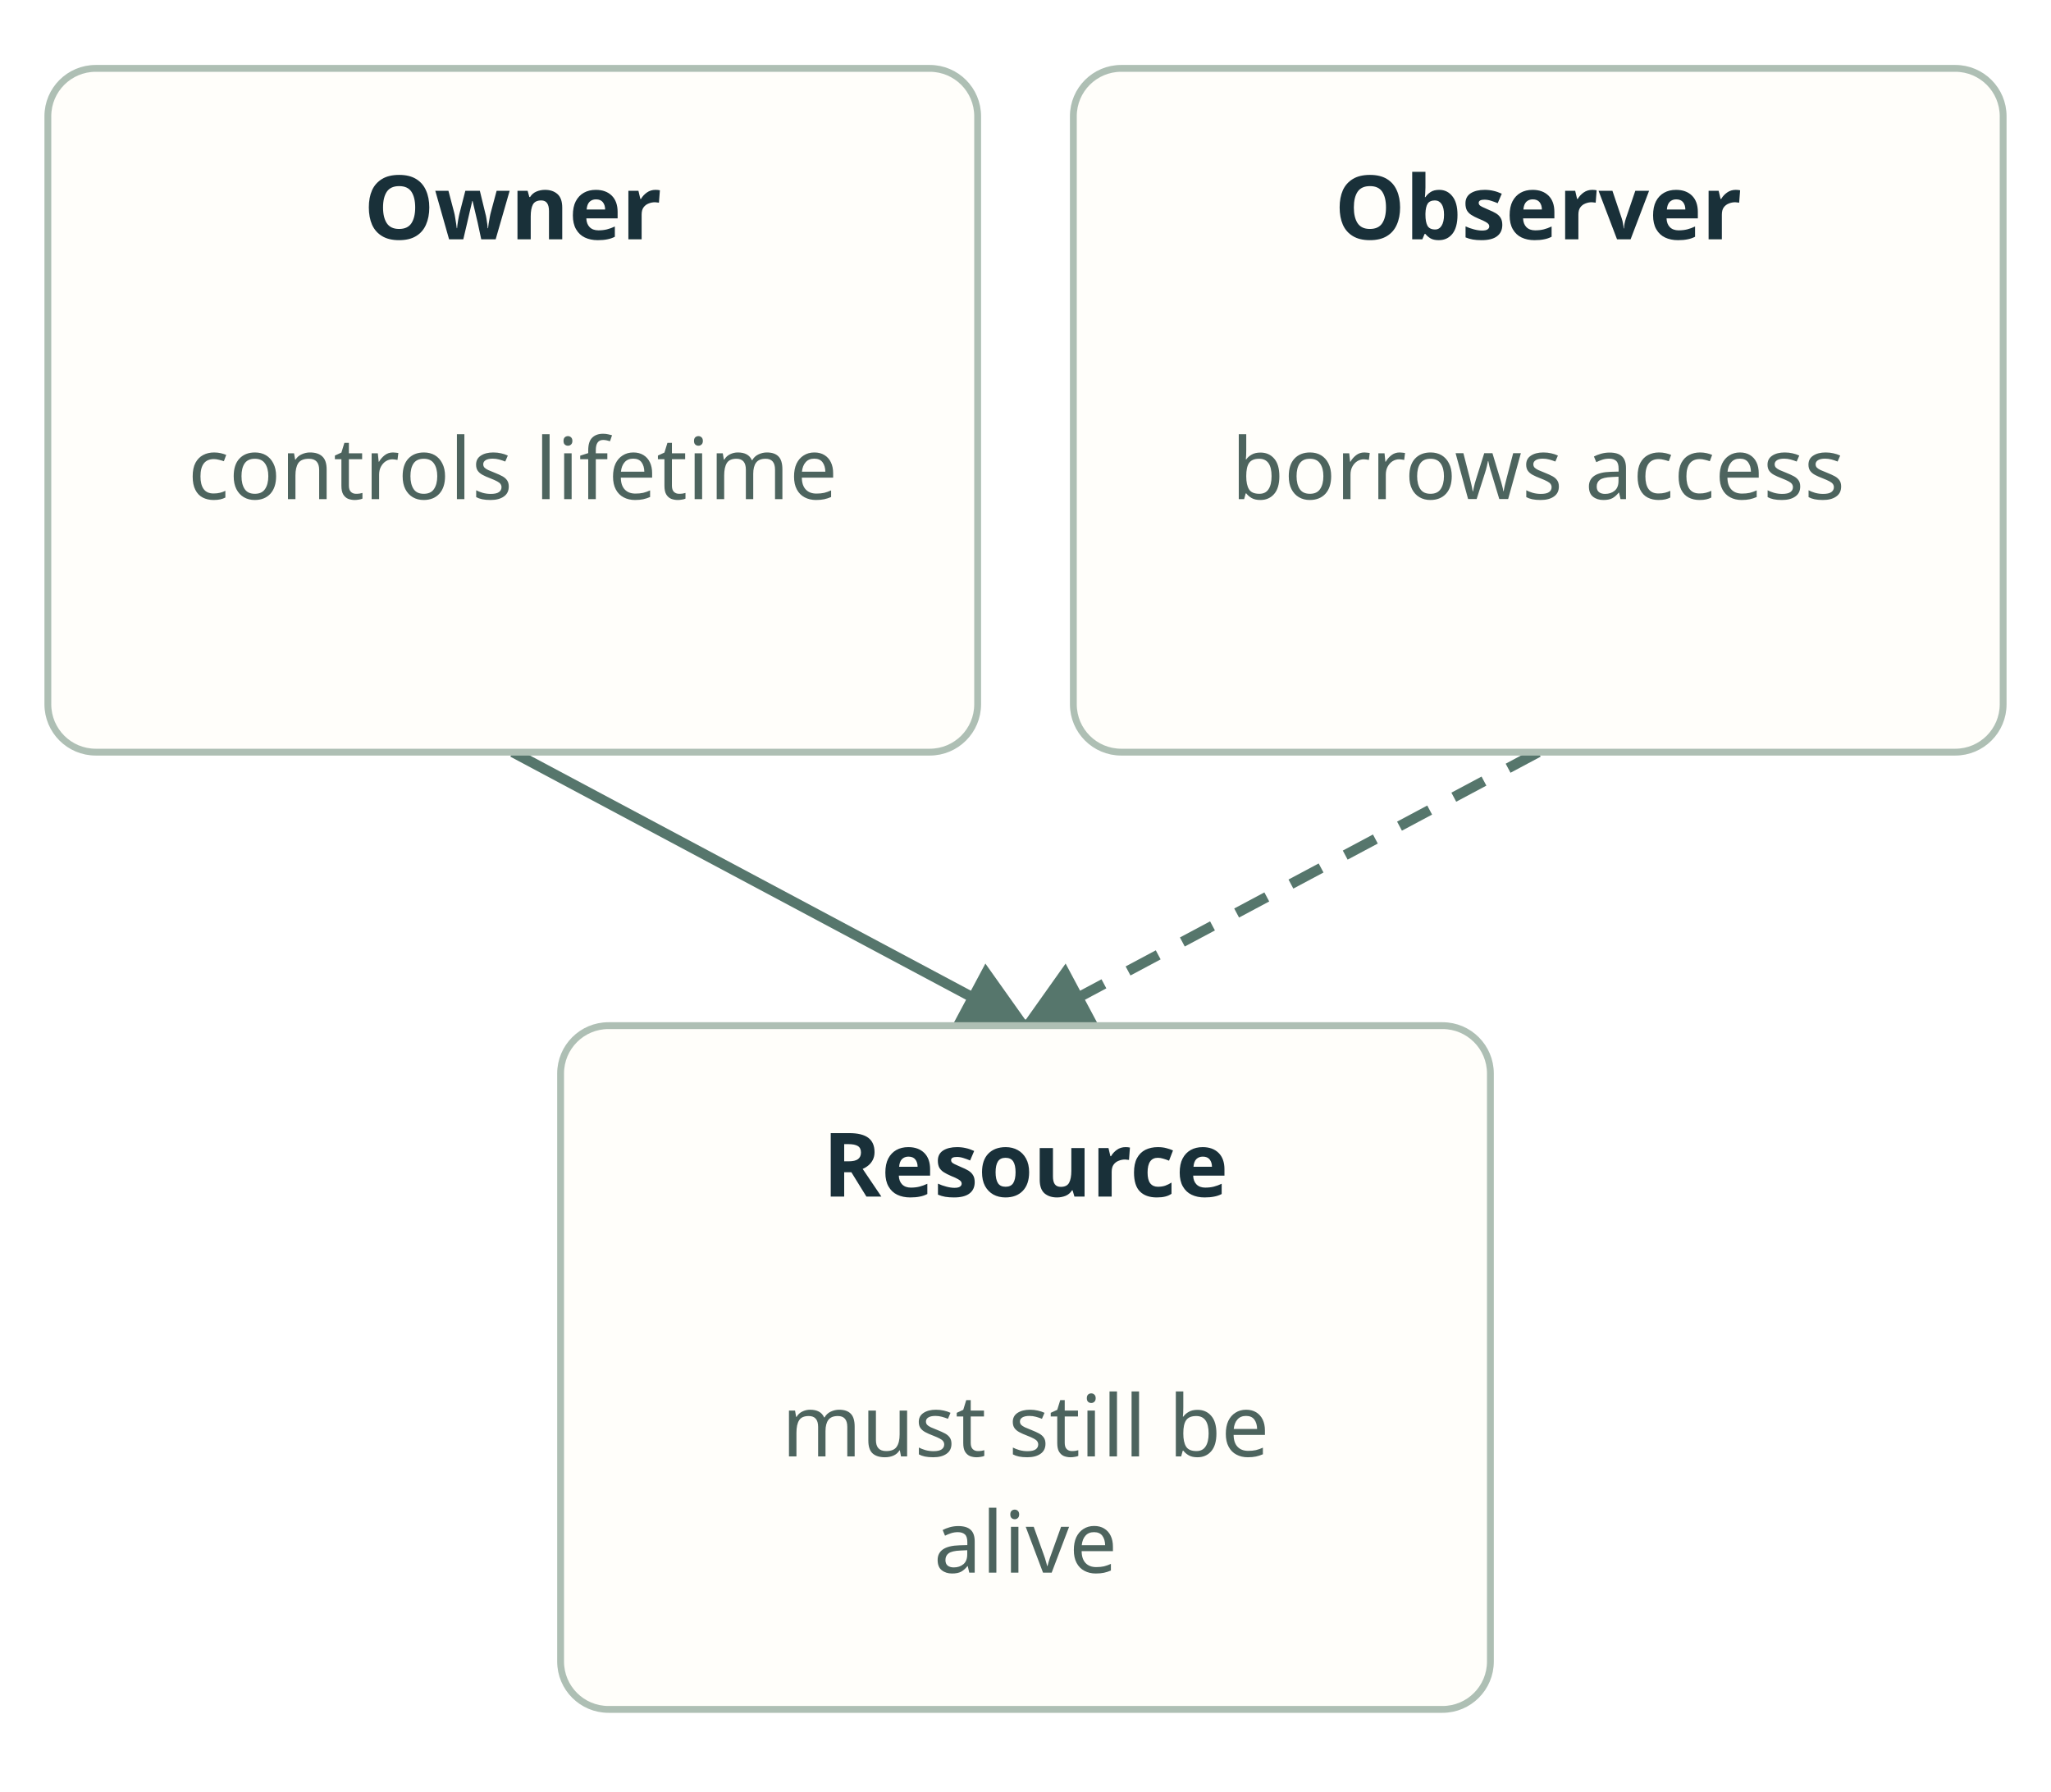
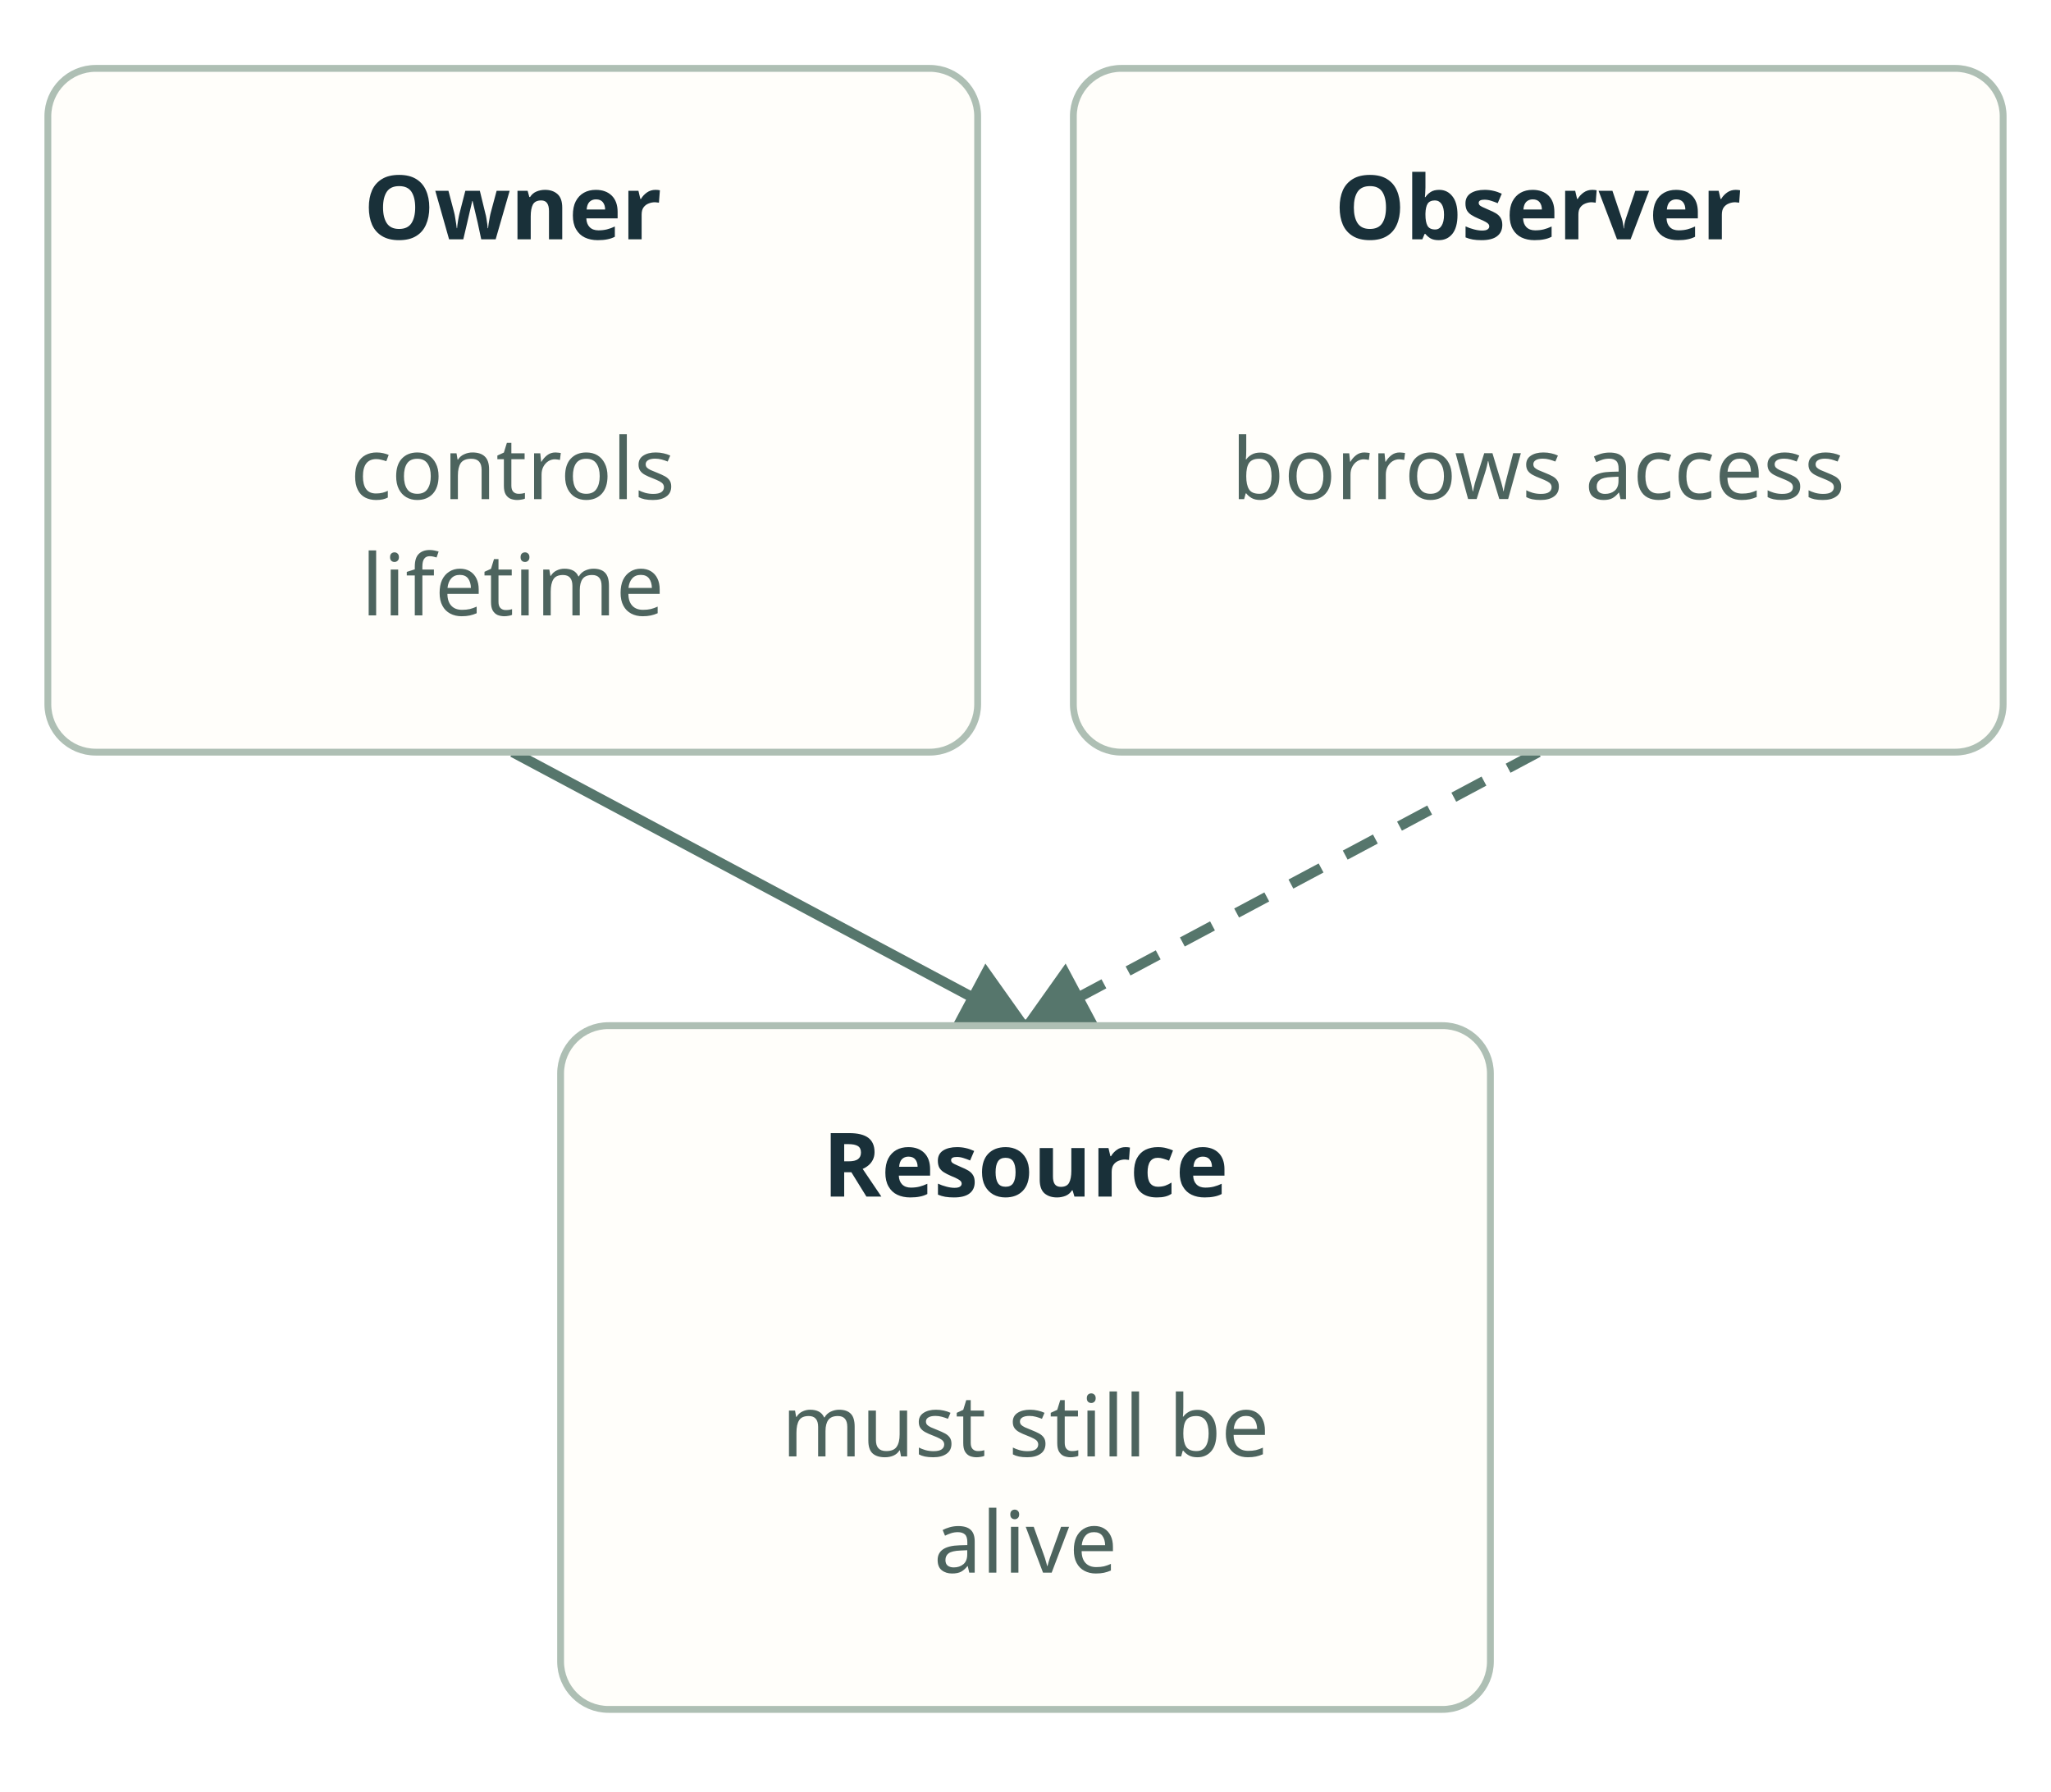
<svg xmlns="http://www.w3.org/2000/svg" class="concept-svg" viewBox="0 0 300 262" role="img" aria-labelledby="concept-observer-owner-title concept-observer-owner-desc">
  <defs>
    <marker id="concept-observer-owner-arrow" viewBox="0 0 10 10" refX="9" refY="5" markerWidth="7" markerHeight="7" orient="auto-start-reverse">
      <path d="M 0 0 L 10 5 L 0 10 z" fill="#56766c" />
    </marker>
  </defs>
  <path d="M 75 110 L 150 150" stroke="#56766c" stroke-width="1.5" marker-end="url(#concept-observer-owner-arrow)" fill="none" />
  <path d="M 225 110 L 150 150" stroke="#56766c" stroke-width="1.5" stroke-dasharray="5 4" marker-end="url(#concept-observer-owner-arrow)" fill="none" />
  <g>
    <rect x="7" y="10" width="136" height="100" rx="7" fill="#fffefa" stroke="#aebfb4" />
    <text x="75" y="35" text-anchor="middle" fill="#193039" font-family="system-ui,sans-serif" font-size="13" font-weight="650">Owner</text>
-     <text x="75" y="73" text-anchor="middle" fill="#4d645e" font-family="system-ui,sans-serif" font-size="12.5">controls lifetime</text>
+     <text x="75" y="73" text-anchor="middle" fill="#4d645e" font-family="system-ui,sans-serif" font-size="12.5">controls</text>
+     <text x="75" y="90" text-anchor="middle" fill="#4d645e" font-family="system-ui,sans-serif" font-size="12.5">lifetime</text>
  </g>
  <g>
    <rect x="157" y="10" width="136" height="100" rx="7" fill="#fffefa" stroke="#aebfb4" />
    <text x="225" y="35" text-anchor="middle" fill="#193039" font-family="system-ui,sans-serif" font-size="13" font-weight="650">Observer</text>
    <text x="225" y="73" text-anchor="middle" fill="#4d645e" font-family="system-ui,sans-serif" font-size="12.5">borrows access</text>
  </g>
  <g>
    <rect x="82" y="150" width="136" height="100" rx="7" fill="#fffefa" stroke="#aebfb4" />
    <text x="150" y="175" text-anchor="middle" fill="#193039" font-family="system-ui,sans-serif" font-size="13" font-weight="650">Resource</text>
    <text x="150" y="213" text-anchor="middle" fill="#4d645e" font-family="system-ui,sans-serif" font-size="12.5">must still be</text>
    <text x="150" y="230" text-anchor="middle" fill="#4d645e" font-family="system-ui,sans-serif" font-size="12.5">alive</text>
  </g>
</svg>
